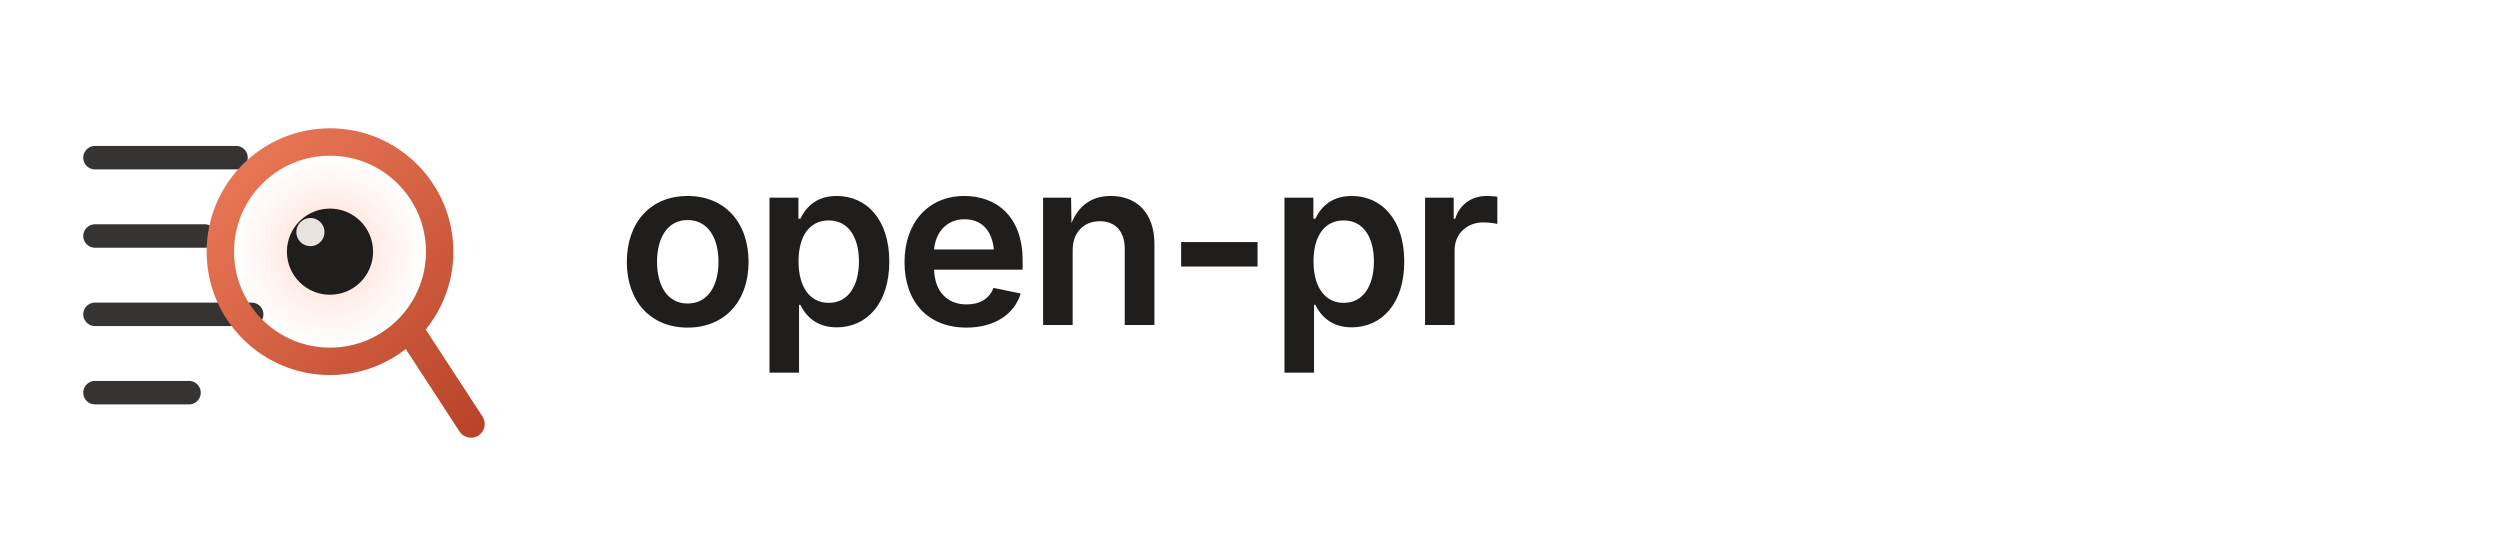
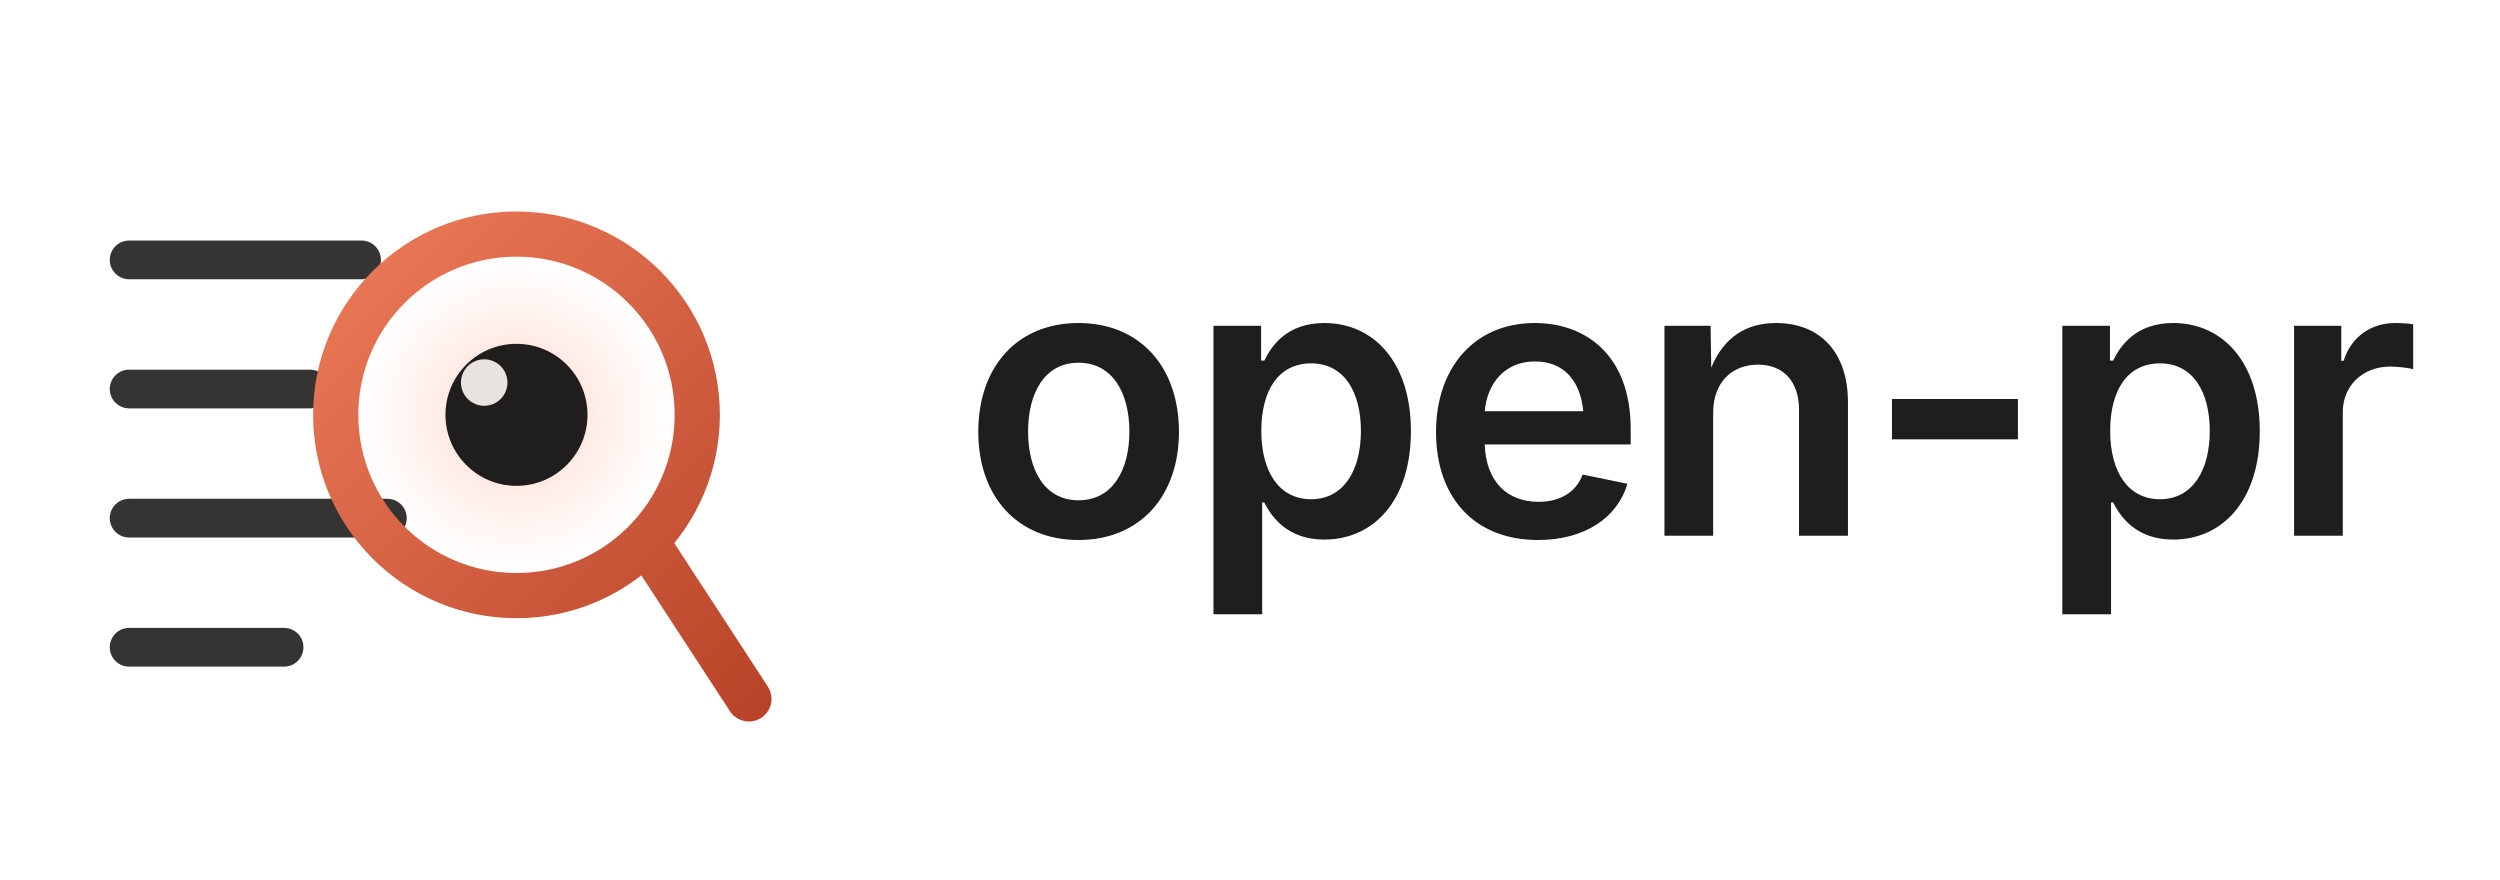
- <svg xmlns="http://www.w3.org/2000/svg" viewBox="0 0 300 64" role="img" aria-label="Open PullRequest">
+ <svg xmlns="http://www.w3.org/2000/svg" viewBox="0 0 182 64" role="img" aria-label="Open PullRequest">
  <defs>
    <linearGradient id="accent" x1="8" y1="8" x2="56" y2="56" gradientUnits="userSpaceOnUse">
      <stop stop-color="#FF8F6B" />
      <stop offset="1" stop-color="#B84328" />
    </linearGradient>
    <radialGradient id="glow" cx="40" cy="30" r="12.2" gradientUnits="userSpaceOnUse">
      <stop stop-color="#FF8F6B" stop-opacity=".42" />
      <stop offset=".55" stop-color="#FF8F6B" stop-opacity=".14" />
      <stop offset="1" stop-color="#FF8F6B" stop-opacity="0" />
    </radialGradient>
  </defs>
-   <g transform="translate(2 2) scale(0.94)">
+   <g transform="translate(0 2) scale(0.94)">
    <circle cx="40" cy="30" r="12.2" fill="url(#glow)" />
    <path d="M10 18h18M10 28h14M10 38h20M10 48h12" fill="none" stroke="#1F1E1D" stroke-width="3" stroke-linecap="round" opacity=".9" />
    <circle cx="40" cy="30" r="14" fill="none" stroke="url(#accent)" stroke-width="3.5" />
    <circle cx="40" cy="30" r="5.5" fill="#1F1E1D" />
    <circle cx="37.5" cy="27.5" r="1.8" fill="#FFF8F4" opacity=".9" />
    <path d="M50.5 40.5 58 52" fill="none" stroke="url(#accent)" stroke-width="3.5" stroke-linecap="round" />
  </g>
-   <text x="74" y="39" font-family="Inter, 'SF Pro Display', 'Helvetica Neue', Arial, sans-serif" font-size="28" font-weight="600" fill="#1F1E1D" letter-spacing="-0.6">open-pr</text>
+   <text x="70" y="39" font-family="Inter, 'SF Pro Display', 'Helvetica Neue', Arial, sans-serif" font-size="28" font-weight="600" fill="#1F1E1D" letter-spacing="-0.6">open-pr</text>
</svg>
